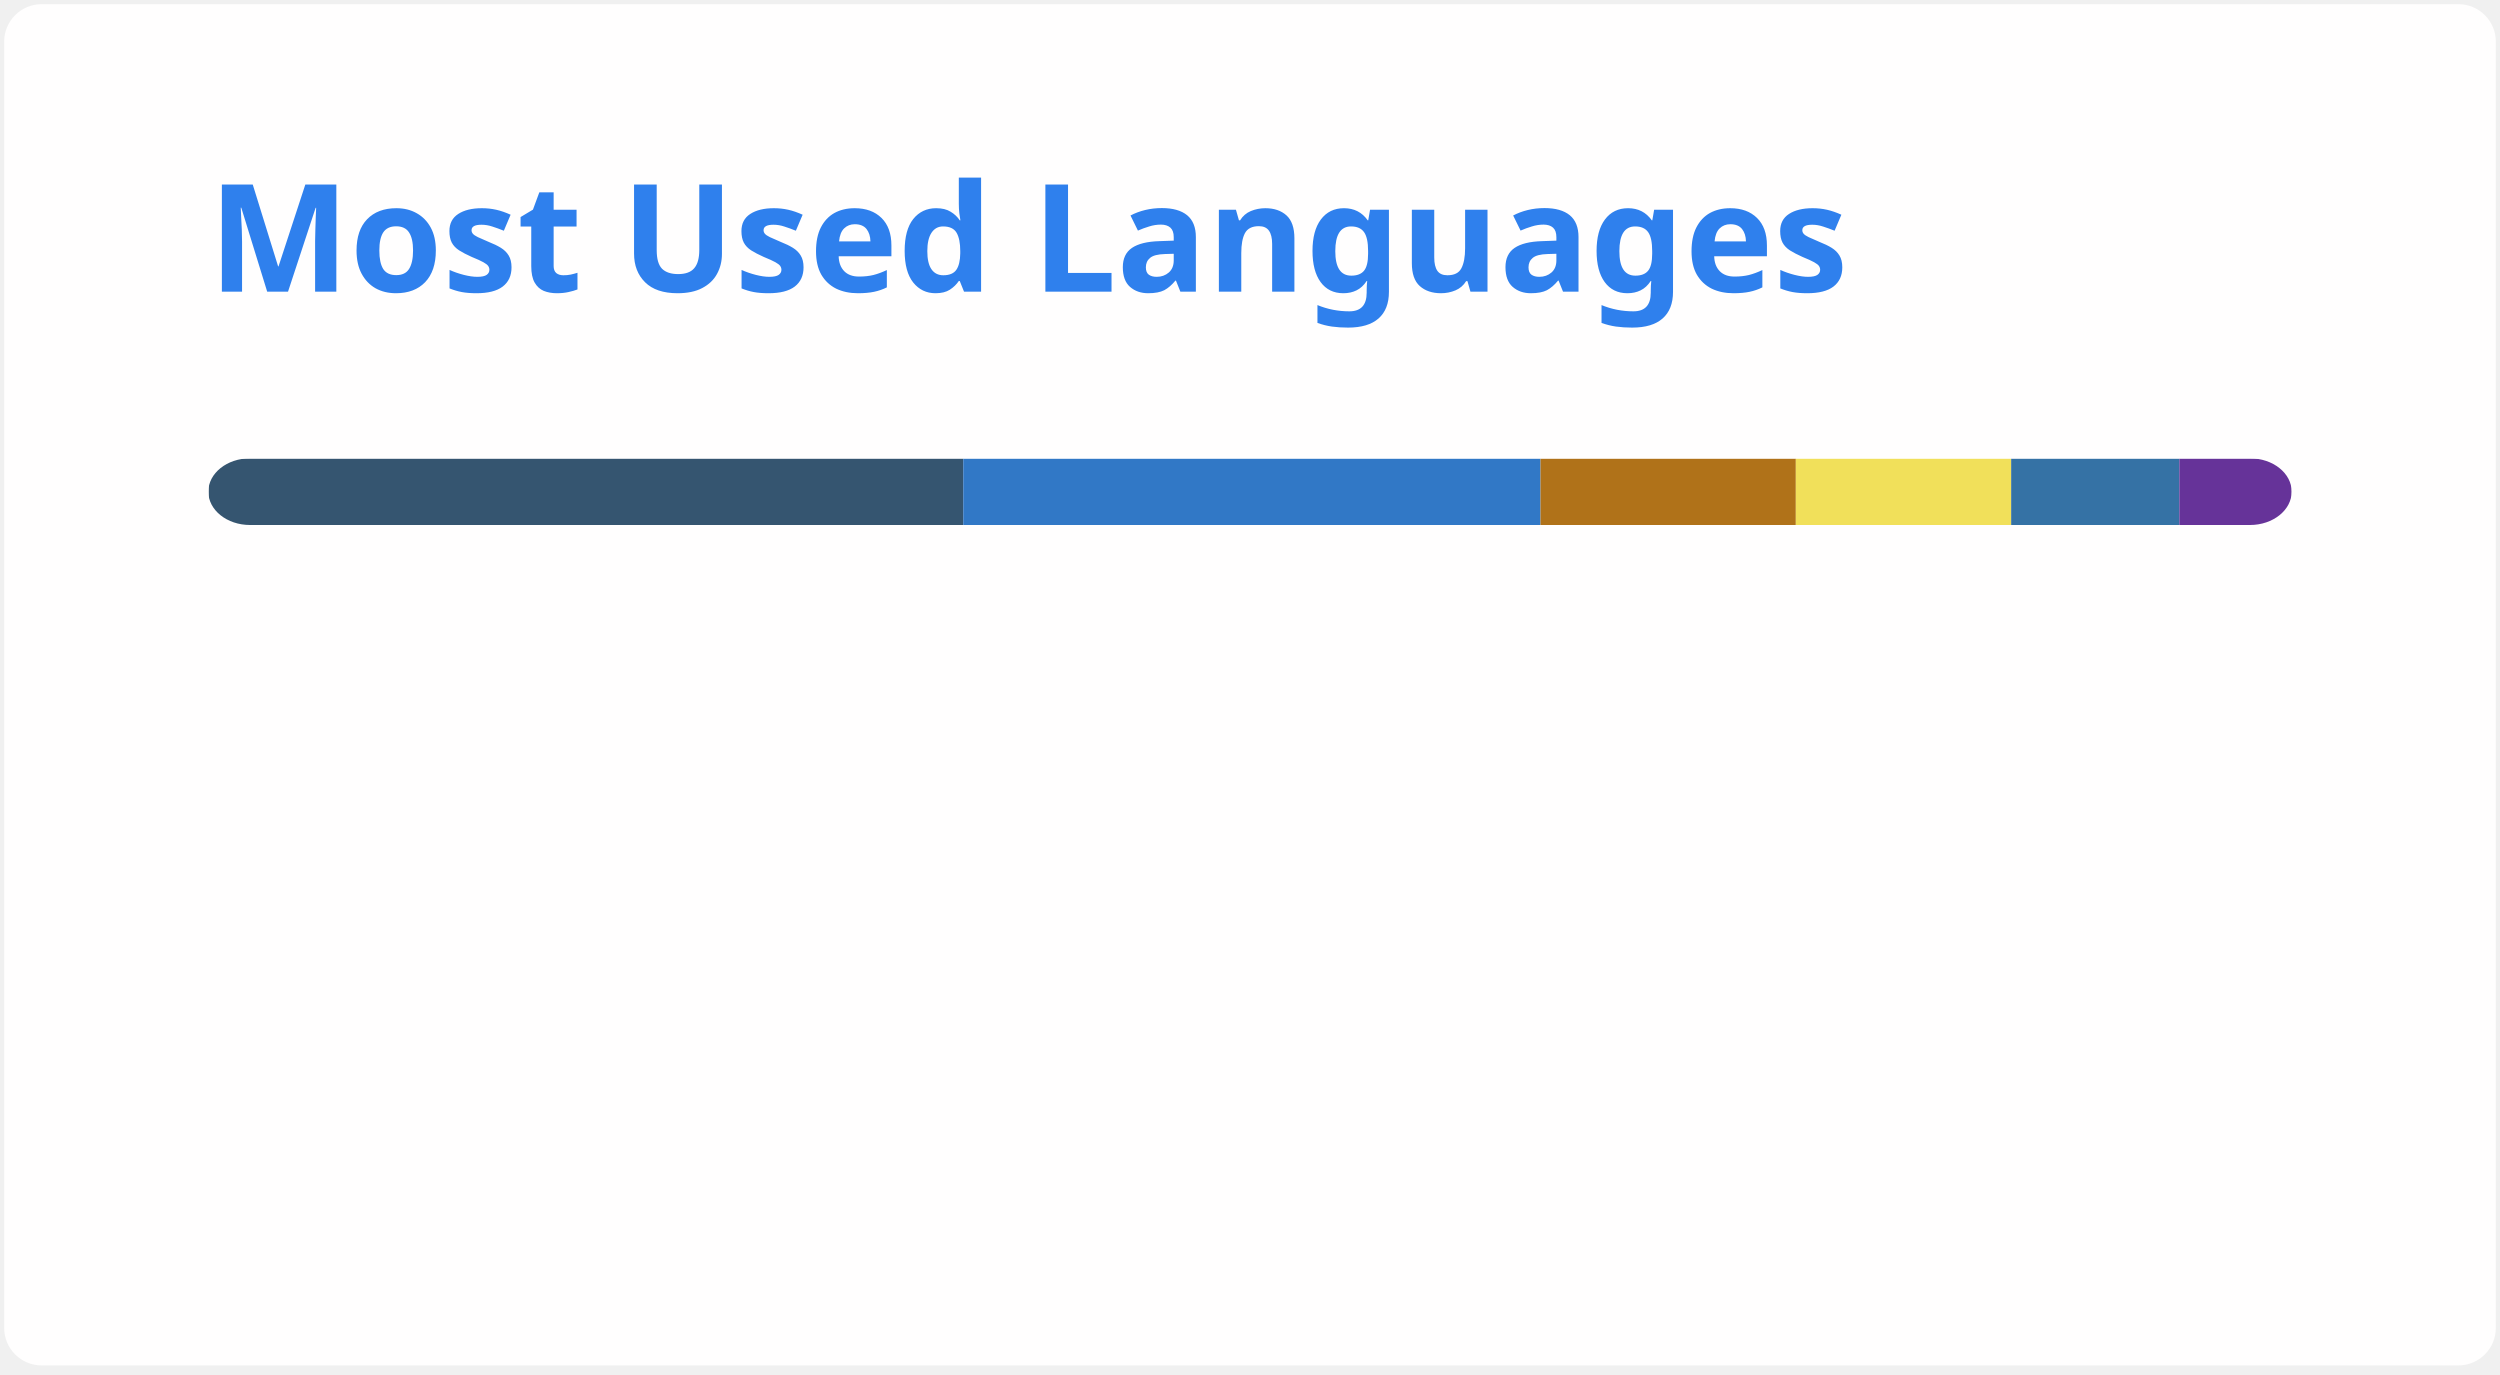
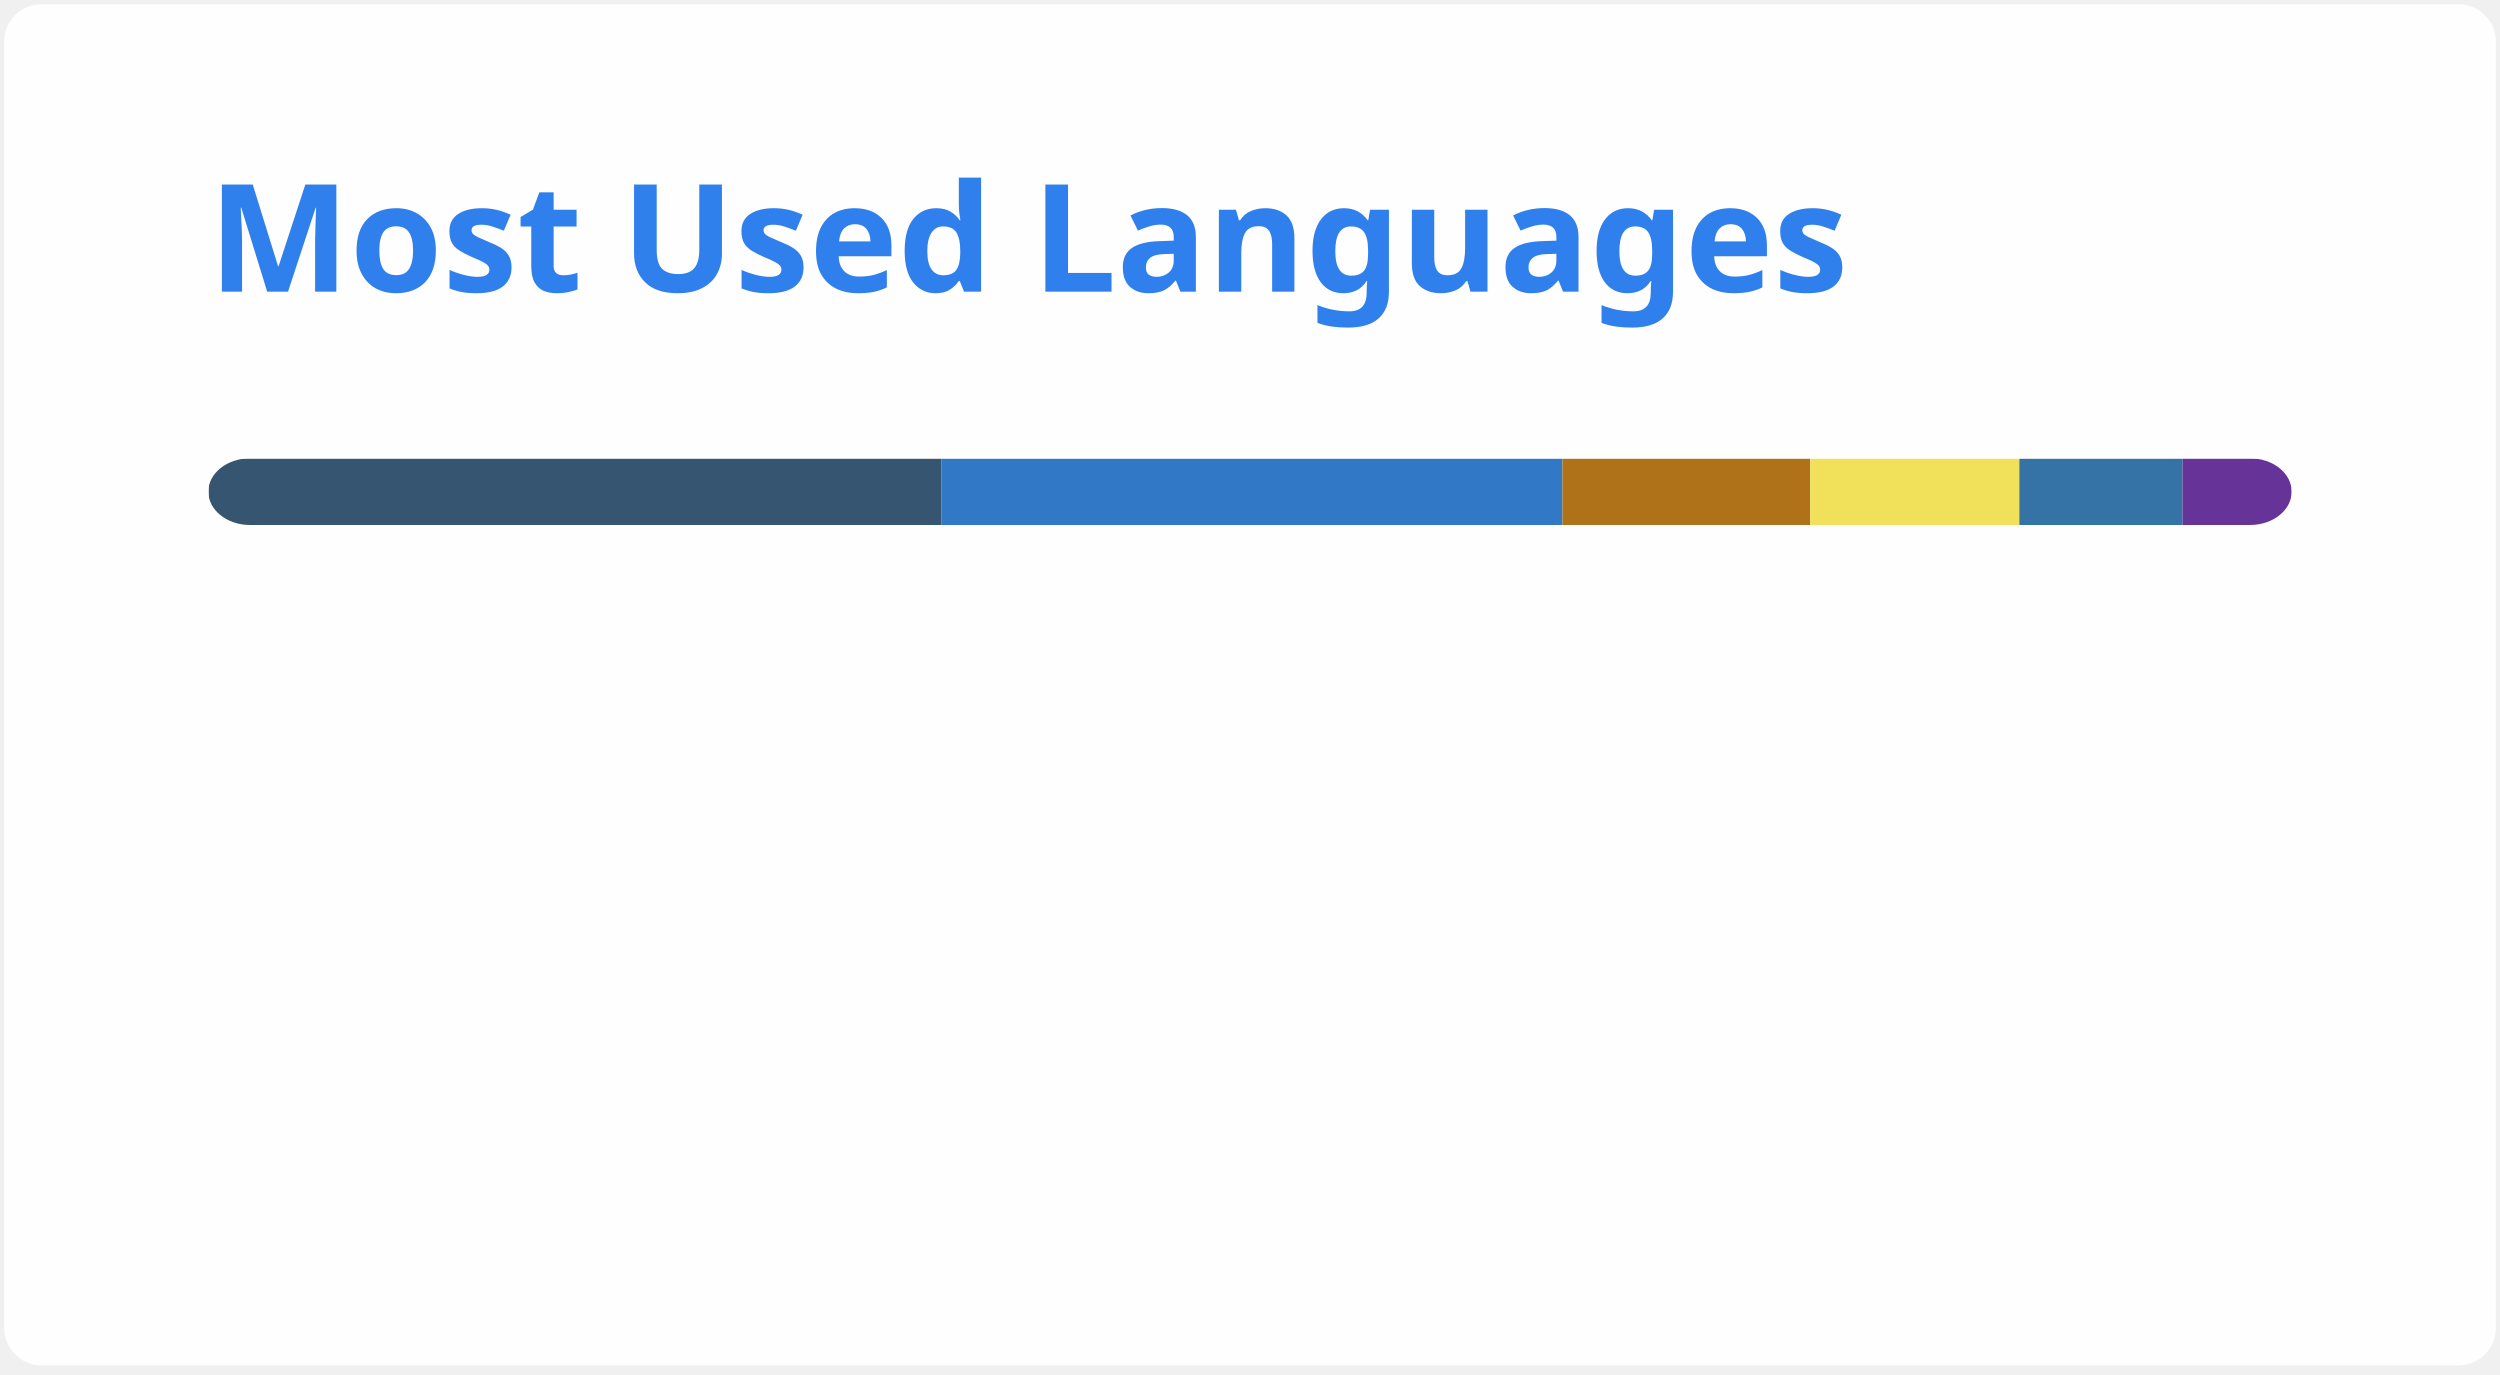
<svg xmlns="http://www.w3.org/2000/svg" width="300" height="165" viewBox="0 0 300 165" fill="none" role="img" aria-labelledby="descId">
  <style>
          .header {
            font: 600 18px 'Segoe UI', Ubuntu, Sans-Serif;
            fill: #2f80ed;
            animation: fadeInAnimation 0.8s ease-in-out forwards;
          }
          @supports(-moz-appearance: auto) {
            /* Selector detects Firefox */
            .header { font-size: 15.5px; }
          }
          
    @keyframes slideInAnimation {
      from {
        width: 0;
      }
      to {
        width: calc(100%-100px);
      }
    }
    @keyframes growWidthAnimation {
      from {
        width: 0;
      }
      to {
        width: 100%;
      }
    }
    .stat {
      font: 600 14px 'Segoe UI', Ubuntu, "Helvetica Neue", Sans-Serif; fill: #434d58;
    }
    @supports(-moz-appearance: auto) {
      /* Selector detects Firefox */
      .stat { font-size:12px; }
    }
    .bold { font-weight: 700 }
    .lang-name {
      font: 400 11px "Segoe UI", Ubuntu, Sans-Serif;
      fill: #434d58;
    }
    .stagger {
      opacity: 0;
      animation: fadeInAnimation 0.3s ease-in-out forwards;
    }
    #rect-mask rect{
      animation: slideInAnimation 1s ease-in-out forwards;
    }
    .lang-progress{
      animation: growWidthAnimation 0.6s ease-in-out forwards;
    }
    

          
      /* Animations */
      @keyframes scaleInAnimation {
        from {
          transform: translate(-5px, 5px) scale(0);
        }
        to {
          transform: translate(-5px, 5px) scale(1);
        }
      }
      @keyframes fadeInAnimation {
        from {
          opacity: 0;
        }
        to {
          opacity: 1;
        }
      }
    
          
        </style>
  <rect data-testid="card-bg" x="0.5" y="0.5" rx="4.5" height="99%" stroke="#e4e2e2" width="299" fill="#fffefe" stroke-opacity="0" />
  <g data-testid="card-title" transform="translate(25, 35)">
    <g transform="translate(0, 0)">
      <text x="0" y="0" class="header" data-testid="header">Most Used Languages</text>
    </g>
  </g>
  <g data-testid="main-card-body" transform="translate(0, 55)">
    <svg data-testid="lang-items" x="25">
      <mask id="rect-mask">
        <rect x="0" y="0" width="250" height="8" fill="white" rx="5" />
      </mask>
-       <rect mask="url(#rect-mask)" data-testid="lang-progress" x="0" y="0" width="90.59" height="8" fill="#355570" />
-       <rect mask="url(#rect-mask)" data-testid="lang-progress" x="90.59" y="0" width="69.27" height="8" fill="#3178c6" />
-       <rect mask="url(#rect-mask)" data-testid="lang-progress" x="159.86" y="0" width="30.64" height="8" fill="#b07219" />
-       <rect mask="url(#rect-mask)" data-testid="lang-progress" x="190.5" y="0" width="25.84" height="8" fill="#f1e05a" />
-       <rect mask="url(#rect-mask)" data-testid="lang-progress" x="216.34" y="0" width="20.18" height="8" fill="#3572A5" />
-       <rect mask="url(#rect-mask)" data-testid="lang-progress" x="236.52" y="0" width="13.48" height="8" fill="#663399" />
+       <rect mask="url(#rect-mask)" data-testid="lang-progress" x="0" y="0" width="87.95" height="8" fill="#355570" />
+       <rect mask="url(#rect-mask)" data-testid="lang-progress" x="87.95" y="0" width="74.54" height="8" fill="#3178c6" />
+       <rect mask="url(#rect-mask)" data-testid="lang-progress" x="162.49" y="0" width="29.74" height="8" fill="#b07219" />
+       <rect mask="url(#rect-mask)" data-testid="lang-progress" x="192.23" y="0" width="25.09" height="8" fill="#f1e05a" />
+       <rect mask="url(#rect-mask)" data-testid="lang-progress" x="217.32" y="0" width="19.59" height="8" fill="#3572A5" />
+       <rect mask="url(#rect-mask)" data-testid="lang-progress" x="236.91" y="0" width="13.09" height="8" fill="#663399" />
      <g transform="translate(0, 25)">
        <g transform="translate(0, 0)">
          <g transform="translate(0, 0)">
            <g class="stagger" style="animation-delay: 450ms">
              <circle cx="5" cy="6" r="5" fill="#355570" />
              <text data-testid="lang-name" x="15" y="10" class="lang-name">
-         GDScript 36.24%
+         GDScript 35.18%
      </text>
            </g>
          </g>
          <g transform="translate(0, 25)">
            <g class="stagger" style="animation-delay: 600ms">
              <circle cx="5" cy="6" r="5" fill="#3178c6" />
              <text data-testid="lang-name" x="15" y="10" class="lang-name">
-         TypeScript 27.71%
+         TypeScript 29.81%
      </text>
            </g>
          </g>
          <g transform="translate(0, 50)">
            <g class="stagger" style="animation-delay: 750ms">
              <circle cx="5" cy="6" r="5" fill="#b07219" />
              <text data-testid="lang-name" x="15" y="10" class="lang-name">
-         Java 12.25%
+         Java 11.90%
      </text>
            </g>
          </g>
        </g>
        <g transform="translate(150, 0)">
          <g transform="translate(0, 0)">
            <g class="stagger" style="animation-delay: 450ms">
              <circle cx="5" cy="6" r="5" fill="#f1e05a" />
              <text data-testid="lang-name" x="15" y="10" class="lang-name">
-         JavaScript 10.34%
+         JavaScript 10.03%
      </text>
            </g>
          </g>
          <g transform="translate(0, 25)">
            <g class="stagger" style="animation-delay: 600ms">
              <circle cx="5" cy="6" r="5" fill="#3572A5" />
              <text data-testid="lang-name" x="15" y="10" class="lang-name">
-         Python 8.07%
+         Python 7.84%
      </text>
            </g>
          </g>
          <g transform="translate(0, 50)">
            <g class="stagger" style="animation-delay: 750ms">
              <circle cx="5" cy="6" r="5" fill="#663399" />
              <text data-testid="lang-name" x="15" y="10" class="lang-name">
-         CSS 5.39%
+         CSS 5.24%
      </text>
            </g>
          </g>
        </g>
      </g>
    </svg>
  </g>
</svg>
